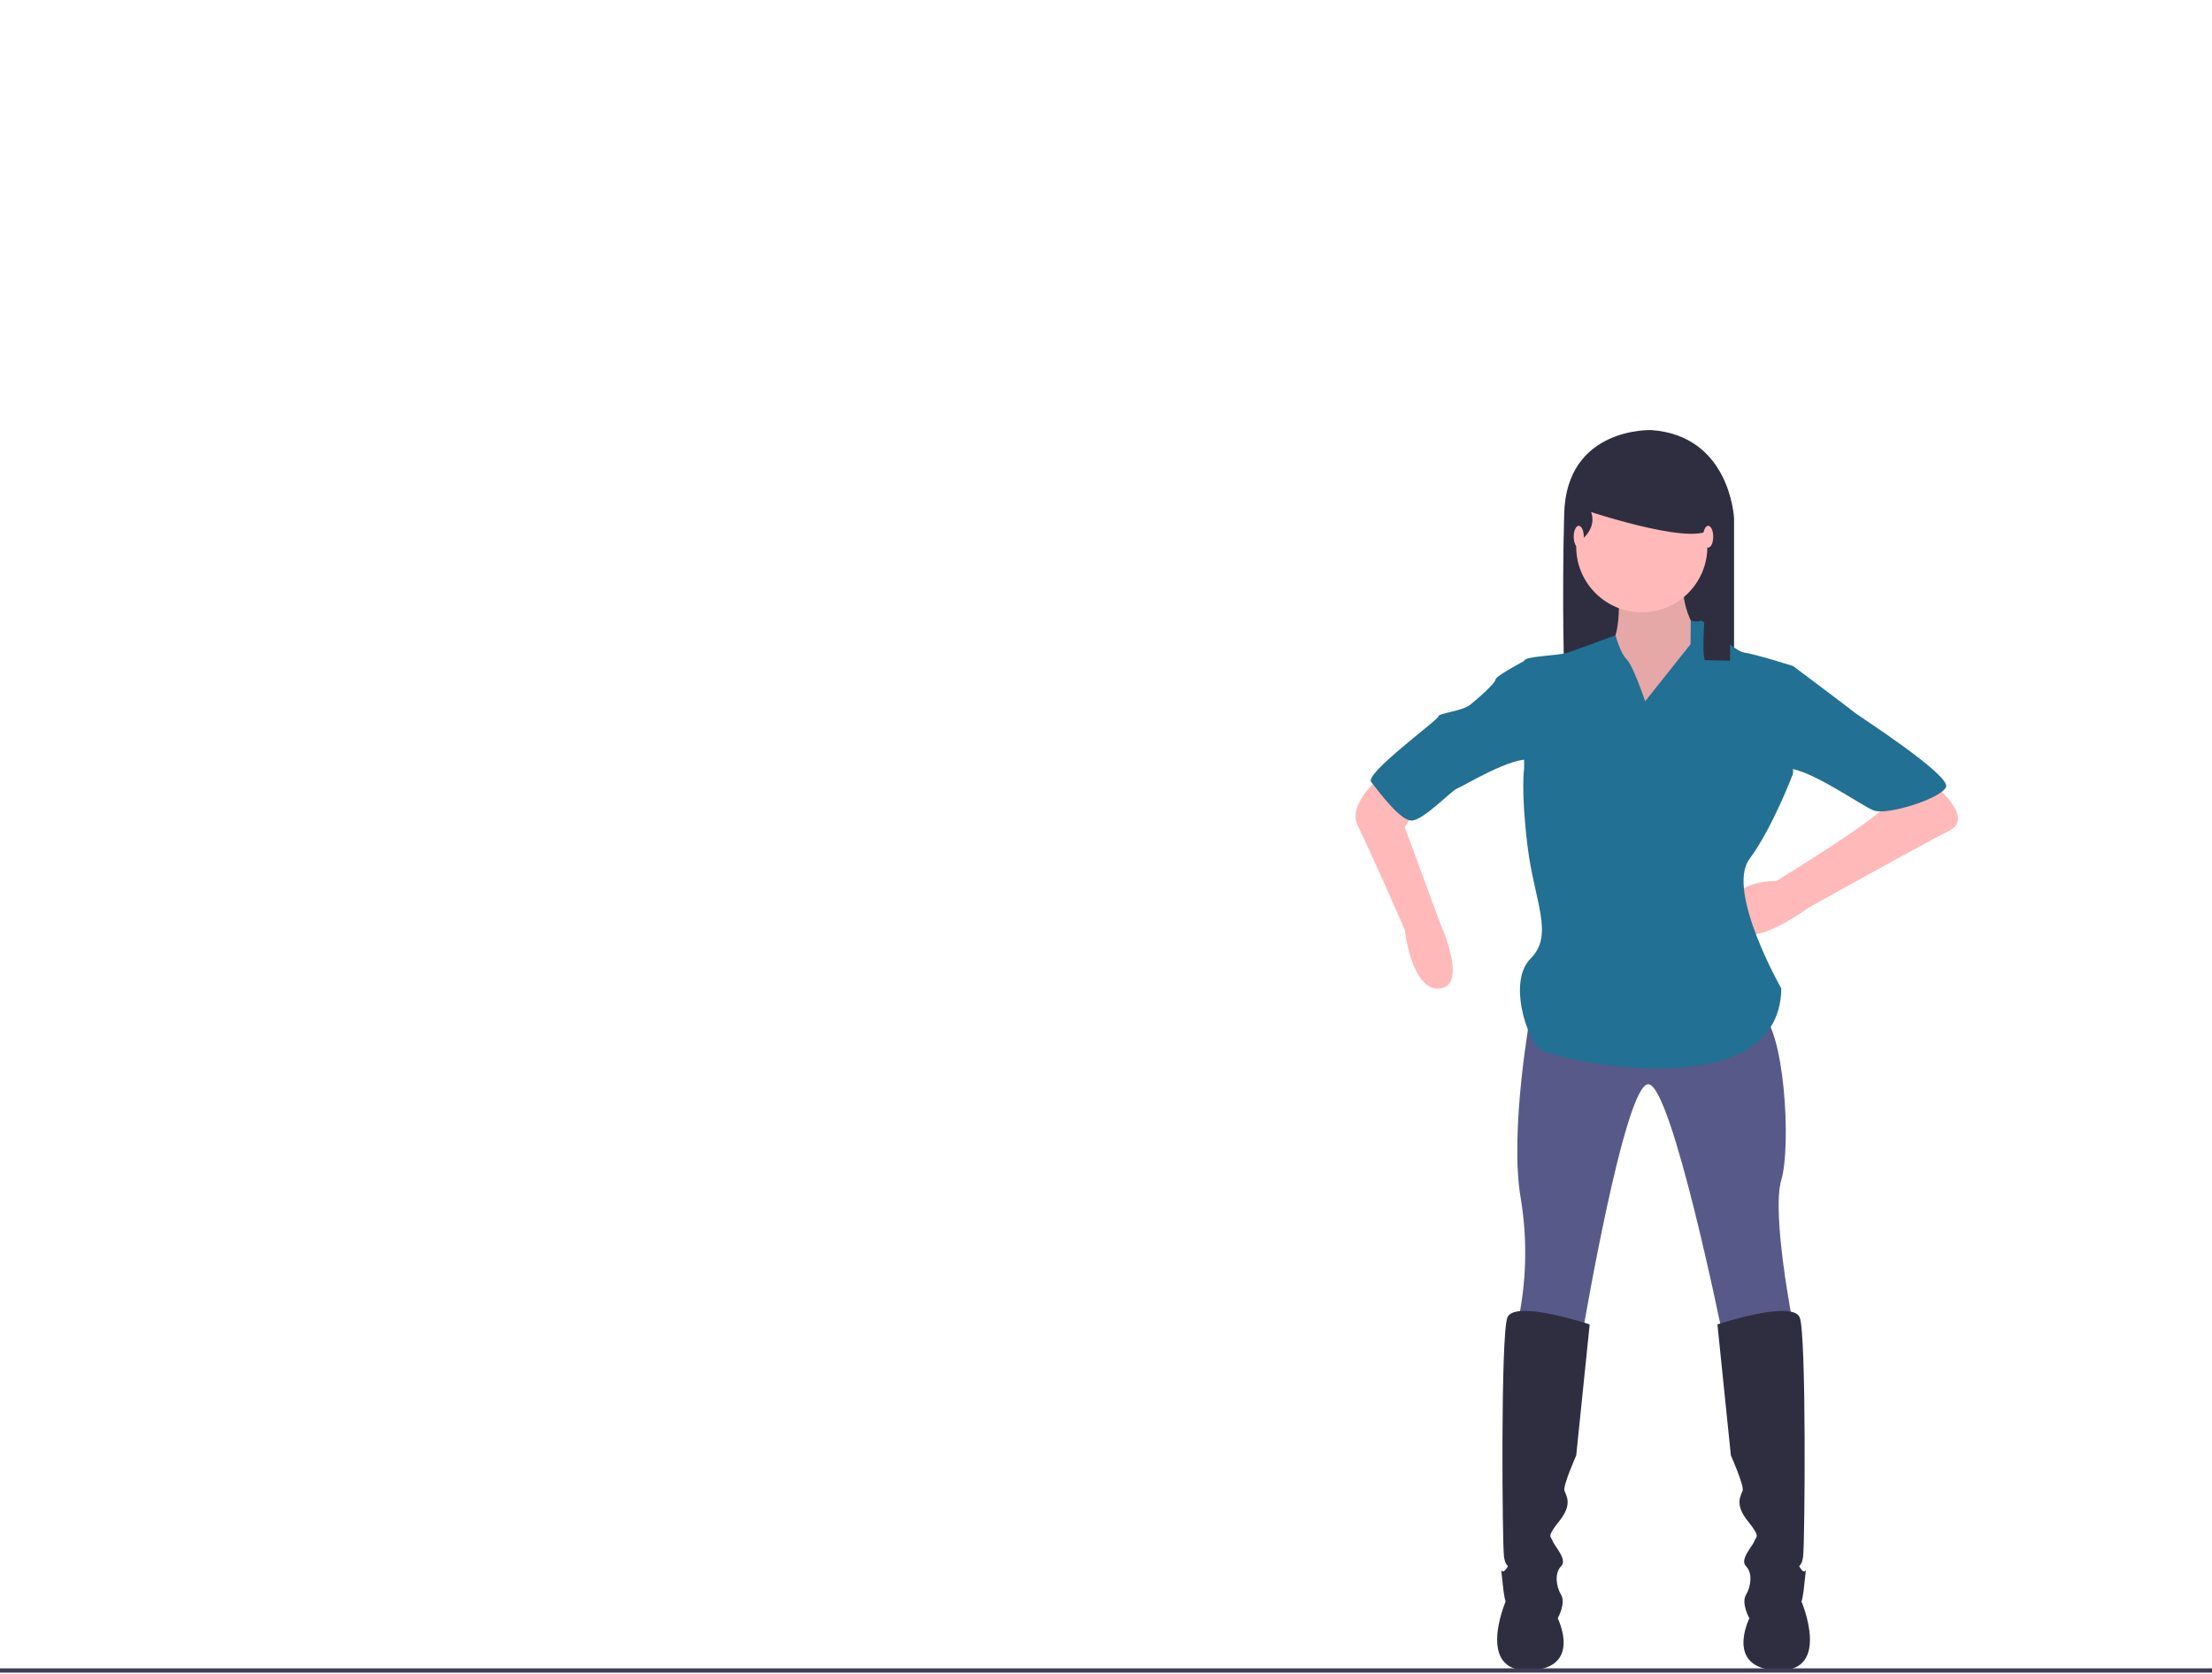
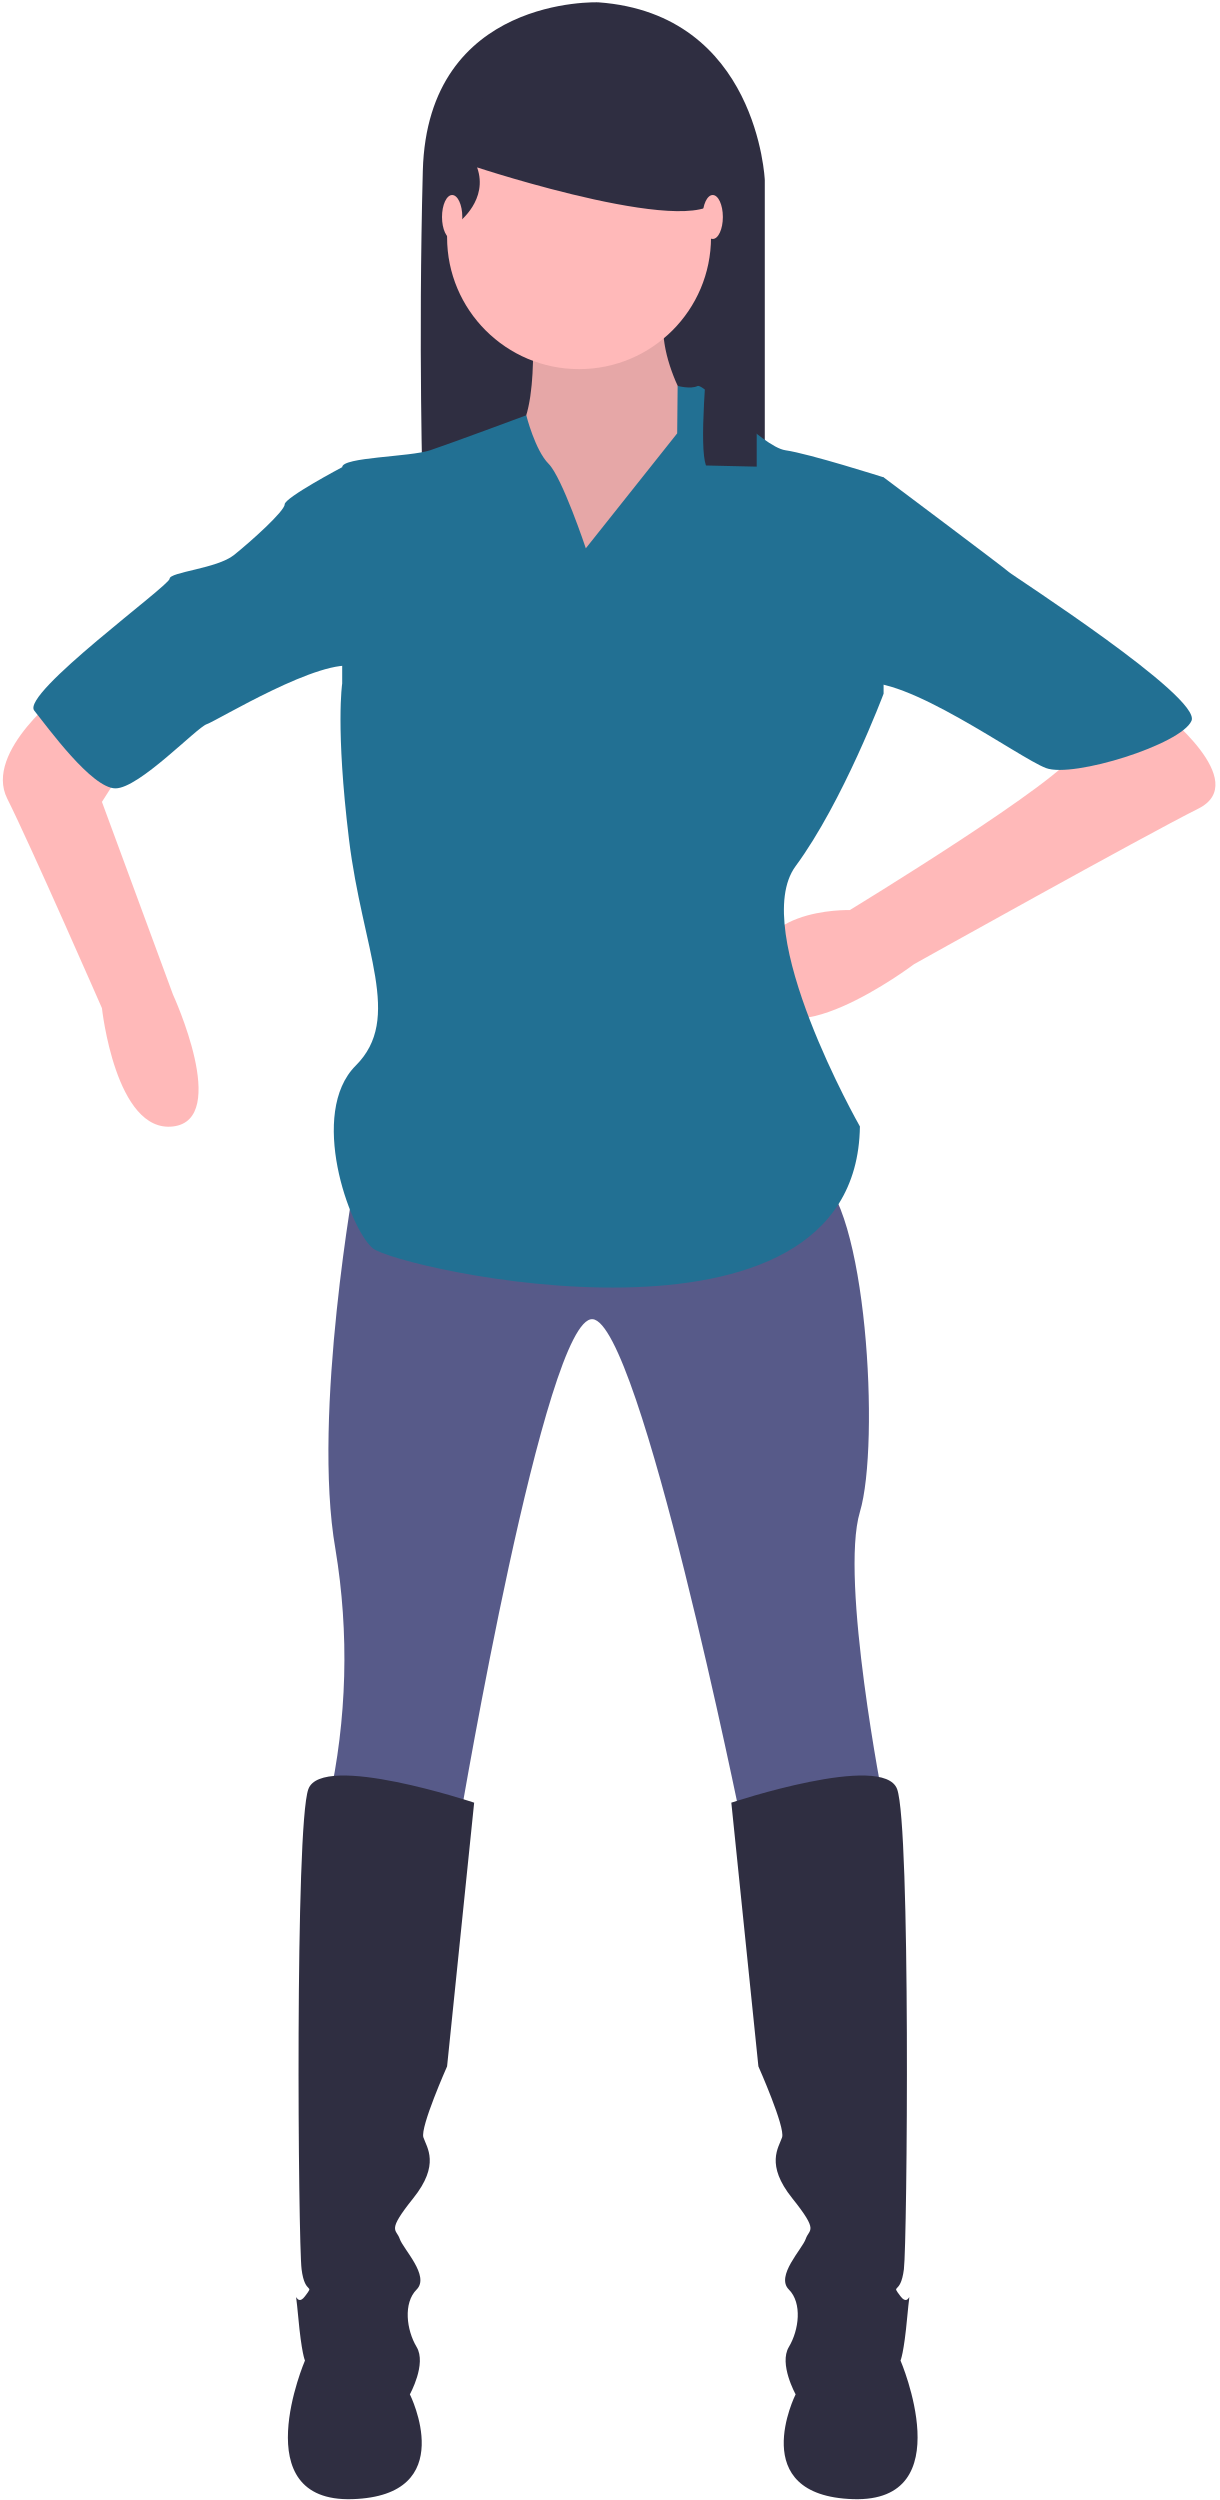
- <svg xmlns="http://www.w3.org/2000/svg" width="887" height="671" viewBox="0 0 887 671" fill="none">
-   <path d="M662.206 172.464C662.206 172.464 628.145 171.084 627.225 206.037C626.304 240.989 627.225 270.882 627.225 270.882H695.346V207.876C695.346 207.876 693.966 174.763 662.206 172.464Z" fill="#2F2E41" />
-   <path d="M648.911 234.754C648.911 234.754 650.933 257.653 644.192 259.674C637.452 261.694 646.888 290.654 646.888 290.654L673.851 296.716L689.354 265.735L682.613 256.98C682.613 256.98 671.154 241.489 676.547 230.713C681.939 219.937 648.911 234.754 648.911 234.754Z" fill="#FFB9B9" />
-   <path opacity="0.1" d="M648.911 234.754C648.911 234.754 650.933 257.653 644.192 259.674C637.452 261.694 646.888 290.654 646.888 290.654L673.851 296.716L689.354 265.735L682.613 256.98C682.613 256.98 671.154 241.489 676.547 230.713C681.939 219.937 648.911 234.754 648.911 234.754Z" fill="black" />
-   <path d="M658.347 245.53C672.866 245.53 684.635 233.771 684.635 219.264C684.635 204.758 672.866 192.998 658.347 192.998C643.829 192.998 632.059 204.758 632.059 219.264C632.059 233.771 643.829 245.53 658.347 245.53Z" fill="#FFB9B9" />
-   <path d="M555.891 309.512C555.891 309.512 539.714 321.635 544.432 331.064C549.151 340.493 563.306 372.82 563.306 372.82C563.306 372.82 566.002 397.739 577.461 396.392C588.92 395.045 577.461 370.126 577.461 370.126L563.306 331.737L568.024 324.329L555.891 309.512Z" fill="#FFB9B9" />
-   <path d="M774.284 313.553C774.284 313.553 792.484 327.696 781.699 333.084C770.914 338.472 725.078 364.065 725.078 364.065C725.078 364.065 697.442 384.943 694.072 368.779C690.702 352.616 712.271 353.289 712.271 353.289C712.271 353.289 755.411 327.023 757.433 321.635C759.455 316.247 774.284 313.553 774.284 313.553Z" fill="#FFB9B9" />
-   <path d="M613.86 405.821C613.86 405.821 605.097 453.639 609.816 480.579C612.593 497.348 612.136 514.493 608.467 531.091L634.755 533.785C634.755 533.785 651.607 434.108 661.044 434.782C670.48 435.455 690.702 535.132 690.702 535.132L719.012 531.091C719.012 531.091 710.249 486.64 714.294 473.171C718.338 459.701 715.642 411.209 705.531 405.821C695.42 400.433 613.86 405.821 613.86 405.821Z" fill="#575A89" />
-   <path d="M637.452 531.091C637.452 531.091 607.119 520.988 604.423 528.397C601.727 535.805 602.401 618.645 603.075 624.033C603.749 629.42 605.771 626.727 603.749 629.42C601.727 632.114 601.727 626.053 602.401 633.461C603.075 640.87 603.749 642.217 603.749 642.217C603.749 642.217 591.616 670.503 613.186 669.83C634.755 669.156 624.645 648.952 624.645 648.952C624.645 648.952 628.015 642.89 625.993 639.523C623.971 636.155 623.296 630.767 625.993 628.073C628.689 625.379 623.296 619.992 622.622 617.971C621.948 615.951 619.926 616.624 625.319 609.889C630.711 603.154 628.015 599.787 627.341 597.766C626.667 595.746 632.059 583.623 632.059 583.623L637.452 531.091Z" fill="#2F2E41" />
-   <path d="M688.68 531.091C688.68 531.091 719.012 520.988 721.708 528.397C724.405 535.805 723.73 618.645 723.056 624.033C722.382 629.42 720.36 626.727 722.382 629.42C724.405 632.114 724.405 626.053 723.73 633.461C723.056 640.87 722.382 642.217 722.382 642.217C722.382 642.217 734.515 670.503 712.946 669.83C691.376 669.156 701.487 648.952 701.487 648.952C701.487 648.952 698.116 642.89 700.139 639.523C702.161 636.155 702.835 630.767 700.139 628.073C697.442 625.38 702.835 619.992 703.509 617.971C704.183 615.951 706.205 616.624 700.813 609.889C695.42 603.154 698.116 599.787 698.79 597.766C699.465 595.746 694.072 583.623 694.072 583.623L688.68 531.091Z" fill="#2F2E41" />
-   <path d="M659.695 281.225C659.695 281.225 654.977 267.082 652.281 264.388C649.585 261.694 647.835 254.723 647.835 254.723C647.835 254.723 632.733 260.347 628.689 261.694C624.645 263.041 611.164 263.041 611.164 265.062V308.165C611.164 308.165 609.816 316.92 612.512 339.146C615.208 361.371 623.297 374.841 613.86 384.27C604.423 393.698 612.512 416.597 617.23 420.638C621.948 424.679 713.62 445.557 714.294 396.392C714.294 396.392 692.05 357.33 701.487 344.534C710.923 331.737 719.012 310.185 719.012 310.185V267.082C719.012 267.082 704.183 262.368 699.464 261.694C694.746 261.021 683.287 248.224 681.939 248.898C680.591 249.571 677.986 248.872 677.986 248.872L677.895 258.327L659.695 281.225Z" fill="#227093" />
-   <path d="M620.6 268.429L611.164 265.062C611.164 265.062 599.705 271.123 599.705 272.47C599.705 273.817 592.964 279.878 589.594 282.572C586.224 285.266 576.787 285.94 576.787 287.287C576.787 288.634 547.129 310.185 549.825 313.553C552.521 316.92 561.284 329.043 566.002 329.043C570.721 329.043 582.179 316.92 584.202 316.247C586.224 315.573 607.119 302.777 613.86 304.798C620.6 306.818 620.6 268.429 620.6 268.429Z" fill="#227093" />
-   <path d="M706.205 269.776L719.012 267.082C719.012 267.082 743.278 285.266 743.952 285.94C744.626 286.613 782.373 310.859 780.351 315.573C778.329 320.288 756.759 327.023 751.367 325.002C745.974 322.982 723.056 306.145 714.294 308.165C705.531 310.186 706.205 269.776 706.205 269.776Z" fill="#227093" />
-   <path d="M686.321 210.845C689.521 197.416 688.212 193.849 688.212 193.849L647.247 183.731L632.978 197.528V211.785L634.418 216.233C634.418 216.233 640.343 211.785 638.041 205.346C638.041 205.346 684.019 220.503 686.321 210.845Z" fill="#2F2E41" />
-   <path d="M686.831 203.328L682.95 207.478C689.071 207.552 680.919 256.767 683.624 264.725L693.735 264.955V199.399L686.831 203.328Z" fill="#2F2E41" />
-   <path d="M633.07 219.601C634.187 219.601 635.092 217.641 635.092 215.223C635.092 212.805 634.187 210.845 633.07 210.845C631.953 210.845 631.048 212.805 631.048 215.223C631.048 217.641 631.953 219.601 633.07 219.601Z" fill="#FFB9B9" />
-   <path d="M684.972 219.601C686.089 219.601 686.994 217.641 686.994 215.223C686.994 212.805 686.089 210.845 684.972 210.845C683.856 210.845 682.95 212.805 682.95 215.223C682.95 217.641 683.856 219.601 684.972 219.601Z" fill="#FFB9B9" />
-   <path d="M887 669.012H0V670.723H887V669.012Z" fill="#3F3D56" />
+ <svg xmlns="http://www.w3.org/2000/svg" width="243" height="498" viewBox="0 0 243 498" fill="none">
+   <path d="M119.206 0.464C119.206 0.464 85.145 -0.916 84.225 34.036C83.304 68.989 84.225 98.882 84.225 98.882H152.346V35.876C152.346 35.876 150.966 2.763 119.206 0.464Z" fill="#2F2E41" />
+   <path d="M105.911 62.754C105.911 62.754 107.933 85.653 101.192 87.674C94.452 89.694 103.888 118.654 103.888 118.654L130.851 124.716L146.354 93.735L139.613 84.98C139.613 84.98 128.154 69.489 133.547 58.713C138.939 47.938 105.911 62.754 105.911 62.754Z" fill="#FFB9B9" />
+   <path opacity="0.1" d="M105.911 62.754C105.911 62.754 107.933 85.653 101.192 87.674C94.452 89.694 103.888 118.654 103.888 118.654L130.851 124.716L146.354 93.735L139.613 84.98C139.613 84.98 128.154 69.489 133.547 58.713C138.939 47.938 105.911 62.754 105.911 62.754Z" fill="black" />
+   <path d="M115.347 73.53C129.866 73.53 141.635 61.771 141.635 47.264C141.635 32.758 129.866 20.998 115.347 20.998C100.829 20.998 89.059 32.758 89.059 47.264C89.059 61.771 100.829 73.53 115.347 73.53Z" fill="#FFB9B9" />
+   <path d="M12.891 137.512C12.891 137.512 -3.286 149.635 1.432 159.064C6.151 168.493 20.306 200.82 20.306 200.82C20.306 200.82 23.002 225.739 34.461 224.392C45.92 223.045 34.461 198.126 34.461 198.126L20.306 159.737L25.024 152.329L12.891 137.512Z" fill="#FFB9B9" />
+   <path d="M231.284 141.553C231.284 141.553 249.484 155.696 238.699 161.084C227.914 166.472 182.078 192.065 182.078 192.065C182.078 192.065 154.442 212.943 151.072 196.779C147.702 180.616 169.271 181.289 169.271 181.289C169.271 181.289 212.411 155.023 214.433 149.635C216.455 144.247 231.284 141.553 231.284 141.553Z" fill="#FFB9B9" />
+   <path d="M70.86 233.821C70.86 233.821 62.097 281.639 66.816 308.579C69.593 325.348 69.136 342.493 65.467 359.091L91.755 361.785C91.755 361.785 108.607 262.108 118.044 262.782C127.48 263.455 147.702 363.132 147.702 363.132L176.012 359.091C176.012 359.091 167.249 314.64 171.294 301.171C175.338 287.701 172.642 239.209 162.531 233.821C152.42 228.433 70.86 233.821 70.86 233.821Z" fill="#575A89" />
+   <path d="M94.452 359.091C94.452 359.091 64.119 348.988 61.423 356.397C58.727 363.805 59.401 446.645 60.075 452.033C60.749 457.42 62.771 454.727 60.749 457.42C58.727 460.114 58.727 454.053 59.401 461.461C60.075 468.87 60.749 470.217 60.749 470.217C60.749 470.217 48.616 498.503 70.186 497.83C91.755 497.156 81.645 476.952 81.645 476.952C81.645 476.952 85.015 470.89 82.993 467.523C80.971 464.155 80.296 458.767 82.993 456.073C85.689 453.379 80.296 447.992 79.622 445.971C78.948 443.951 76.926 444.624 82.319 437.889C87.711 431.154 85.015 427.787 84.341 425.766C83.667 423.746 89.059 411.623 89.059 411.623L94.452 359.091Z" fill="#2F2E41" />
+   <path d="M145.68 359.091C145.68 359.091 176.012 348.988 178.708 356.397C181.405 363.805 180.73 446.645 180.056 452.033C179.382 457.42 177.36 454.727 179.382 457.42C181.405 460.114 181.405 454.053 180.73 461.461C180.056 468.87 179.382 470.217 179.382 470.217C179.382 470.217 191.515 498.503 169.946 497.83C148.376 497.156 158.487 476.952 158.487 476.952C158.487 476.952 155.116 470.89 157.139 467.523C159.161 464.155 159.835 458.767 157.139 456.073C154.442 453.379 159.835 447.992 160.509 445.971C161.183 443.951 163.205 444.624 157.813 437.889C152.42 431.154 155.116 427.787 155.79 425.766C156.465 423.746 151.072 411.623 151.072 411.623L145.68 359.091Z" fill="#2F2E41" />
+   <path d="M116.695 109.225C116.695 109.225 111.977 95.082 109.281 92.388C106.585 89.694 104.835 82.723 104.835 82.723C104.835 82.723 89.733 88.347 85.689 89.694C81.645 91.041 68.164 91.041 68.164 93.061V136.165C68.164 136.165 66.816 144.92 69.512 167.146C72.208 189.371 80.297 202.841 70.86 212.27C61.423 221.698 69.512 244.597 74.23 248.638C78.948 252.679 170.62 273.557 171.294 224.392C171.294 224.392 149.05 185.33 158.487 172.534C167.923 159.737 176.012 138.185 176.012 138.185V95.082C176.012 95.082 161.183 90.368 156.464 89.694C151.746 89.021 140.287 76.224 138.939 76.898C137.591 77.571 134.986 76.872 134.986 76.872L134.895 86.327L116.695 109.225Z" fill="#227093" />
+   <path d="M77.6 96.429L68.164 93.061C68.164 93.061 56.705 99.123 56.705 100.47C56.705 101.817 49.964 107.878 46.594 110.572C43.224 113.266 33.787 113.94 33.787 115.287C33.787 116.634 4.129 138.185 6.825 141.553C9.521 144.92 18.284 157.043 23.002 157.043C27.721 157.043 39.179 144.92 41.202 144.247C43.224 143.573 64.119 130.777 70.86 132.798C77.6 134.818 77.6 96.429 77.6 96.429Z" fill="#227093" />
+   <path d="M163.205 97.776L176.012 95.082C176.012 95.082 200.278 113.266 200.952 113.94C201.626 114.613 239.373 138.859 237.351 143.573C235.329 148.288 213.759 155.023 208.367 153.002C202.974 150.982 180.056 134.145 171.294 136.165C162.531 138.186 163.205 97.776 163.205 97.776Z" fill="#227093" />
+   <path d="M143.321 38.845C146.521 25.416 145.212 21.849 145.212 21.849L104.247 11.731L89.978 25.528V39.785L91.418 44.233C91.418 44.233 97.343 39.785 95.041 33.346C95.041 33.346 141.019 48.503 143.321 38.845Z" fill="#2F2E41" />
+   <path d="M143.831 31.328L139.95 35.478C146.071 35.552 137.919 84.767 140.624 92.725L150.735 92.955V27.399L143.831 31.328Z" fill="#2F2E41" />
+   <path d="M90.07 47.601C91.187 47.601 92.093 45.641 92.093 43.223C92.093 40.805 91.187 38.846 90.07 38.846C88.953 38.846 88.048 40.805 88.048 43.223C88.048 45.641 88.953 47.601 90.07 47.601Z" fill="#FFB9B9" />
+   <path d="M141.972 47.601C143.089 47.601 143.994 45.641 143.994 43.223C143.994 40.805 143.089 38.846 141.972 38.846C140.856 38.846 139.95 40.805 139.95 43.223C139.95 45.641 140.856 47.601 141.972 47.601Z" fill="#FFB9B9" />
</svg>
